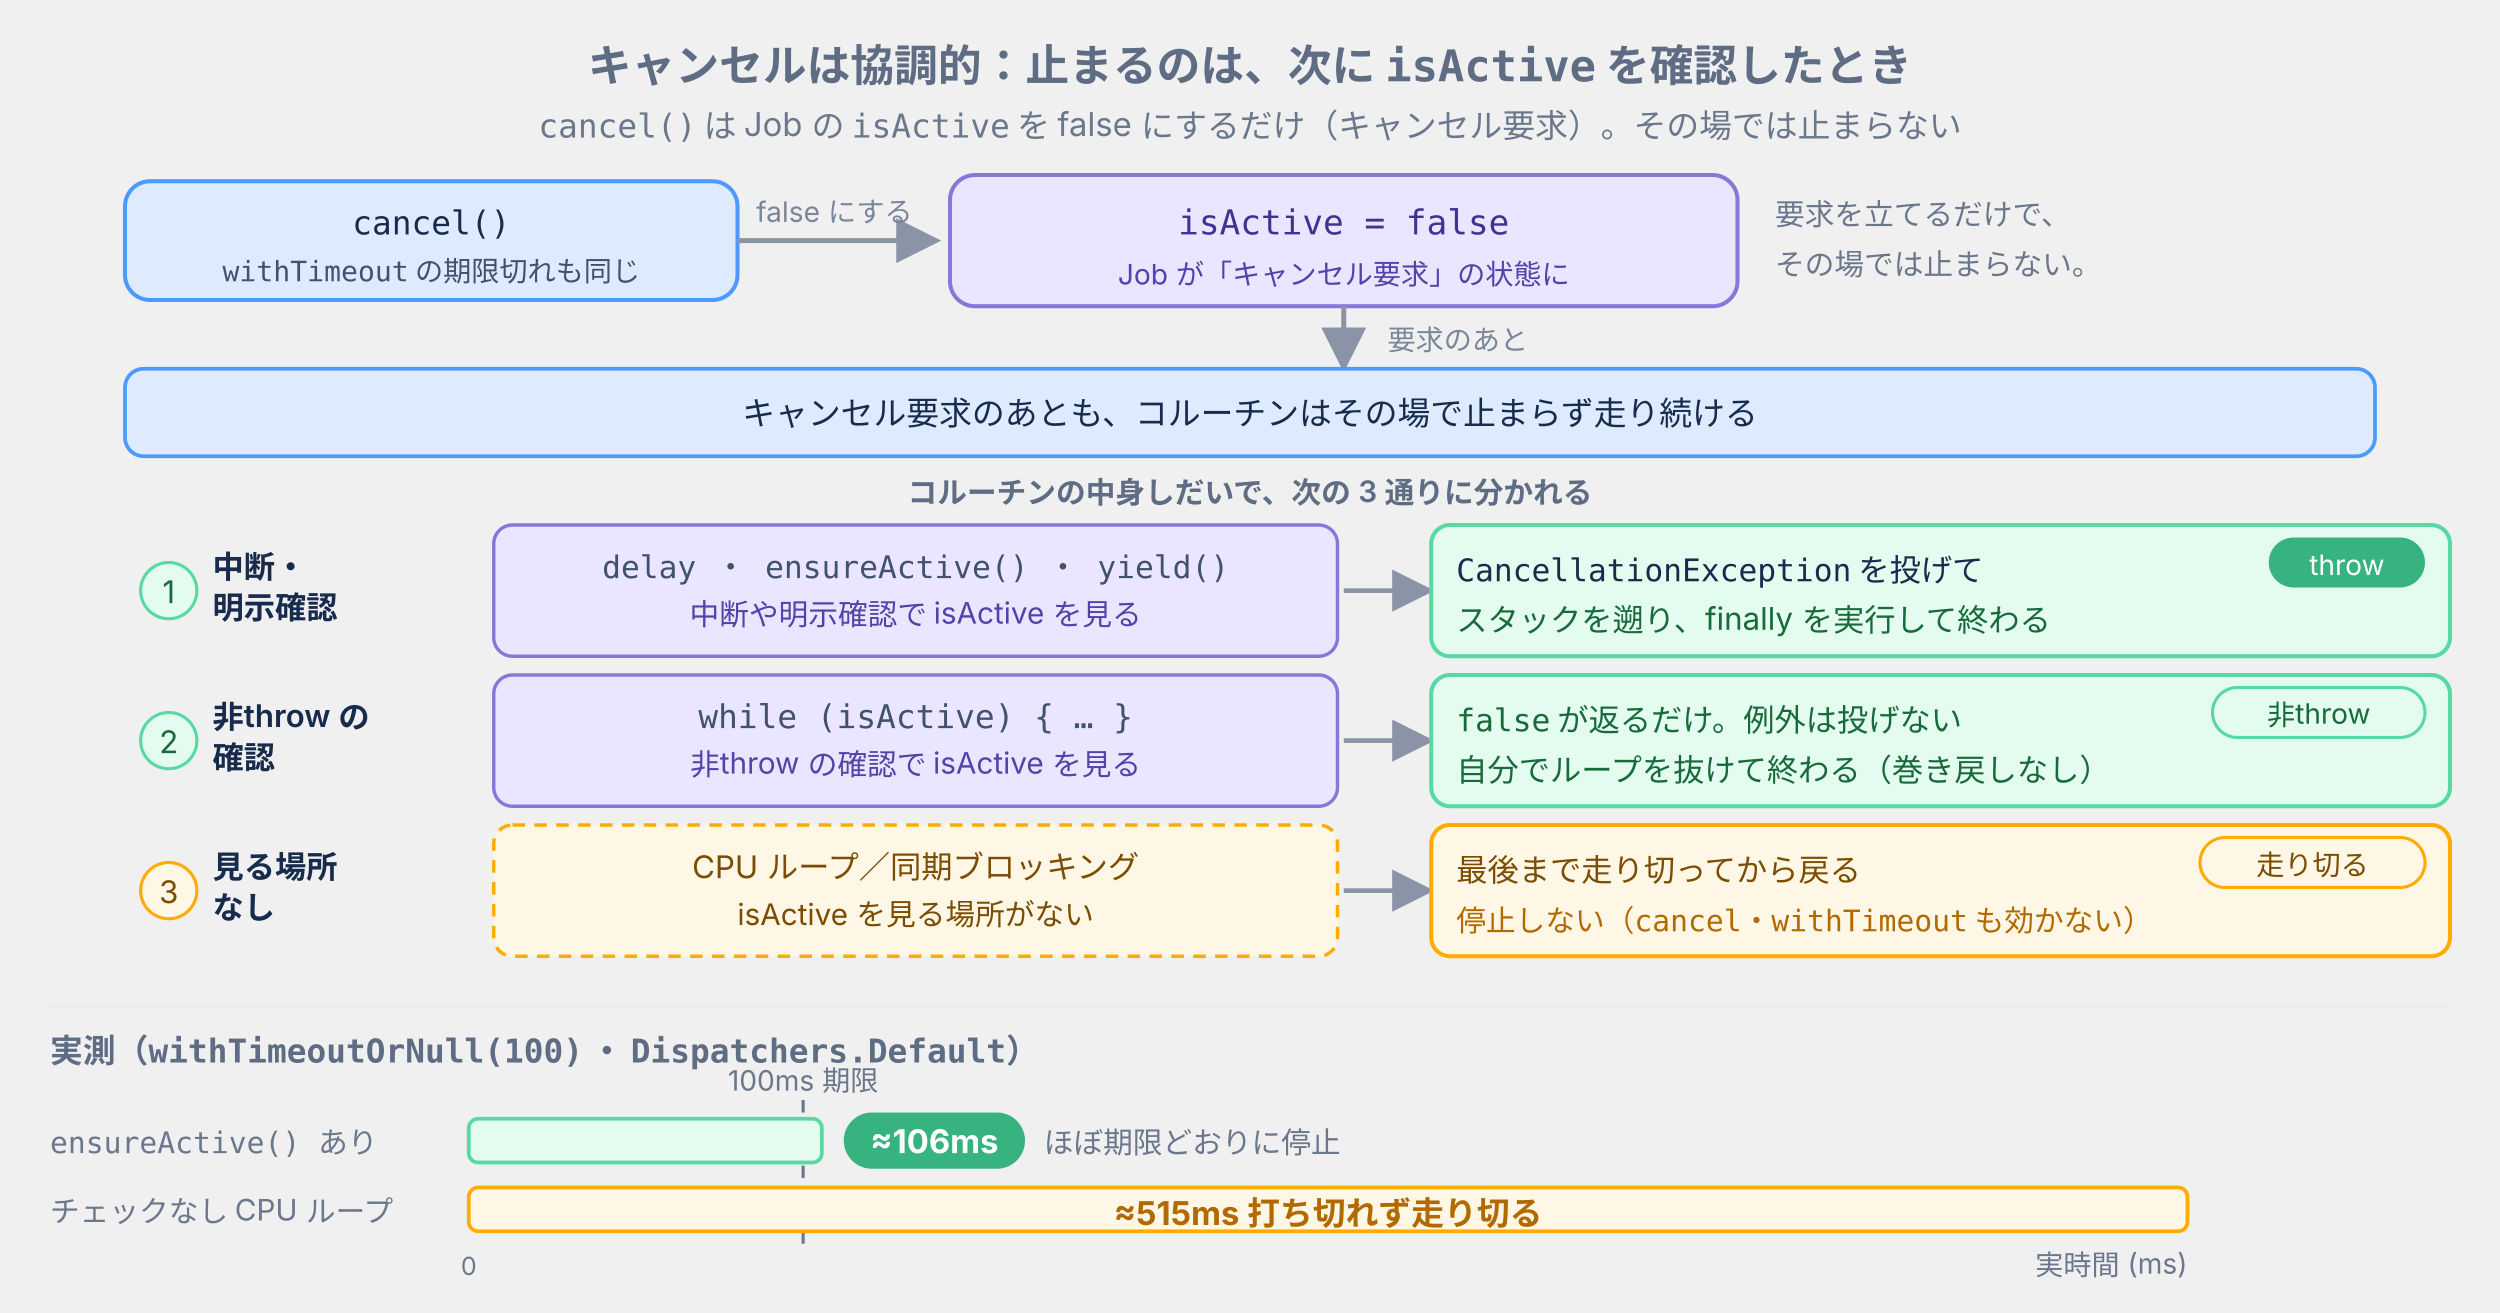
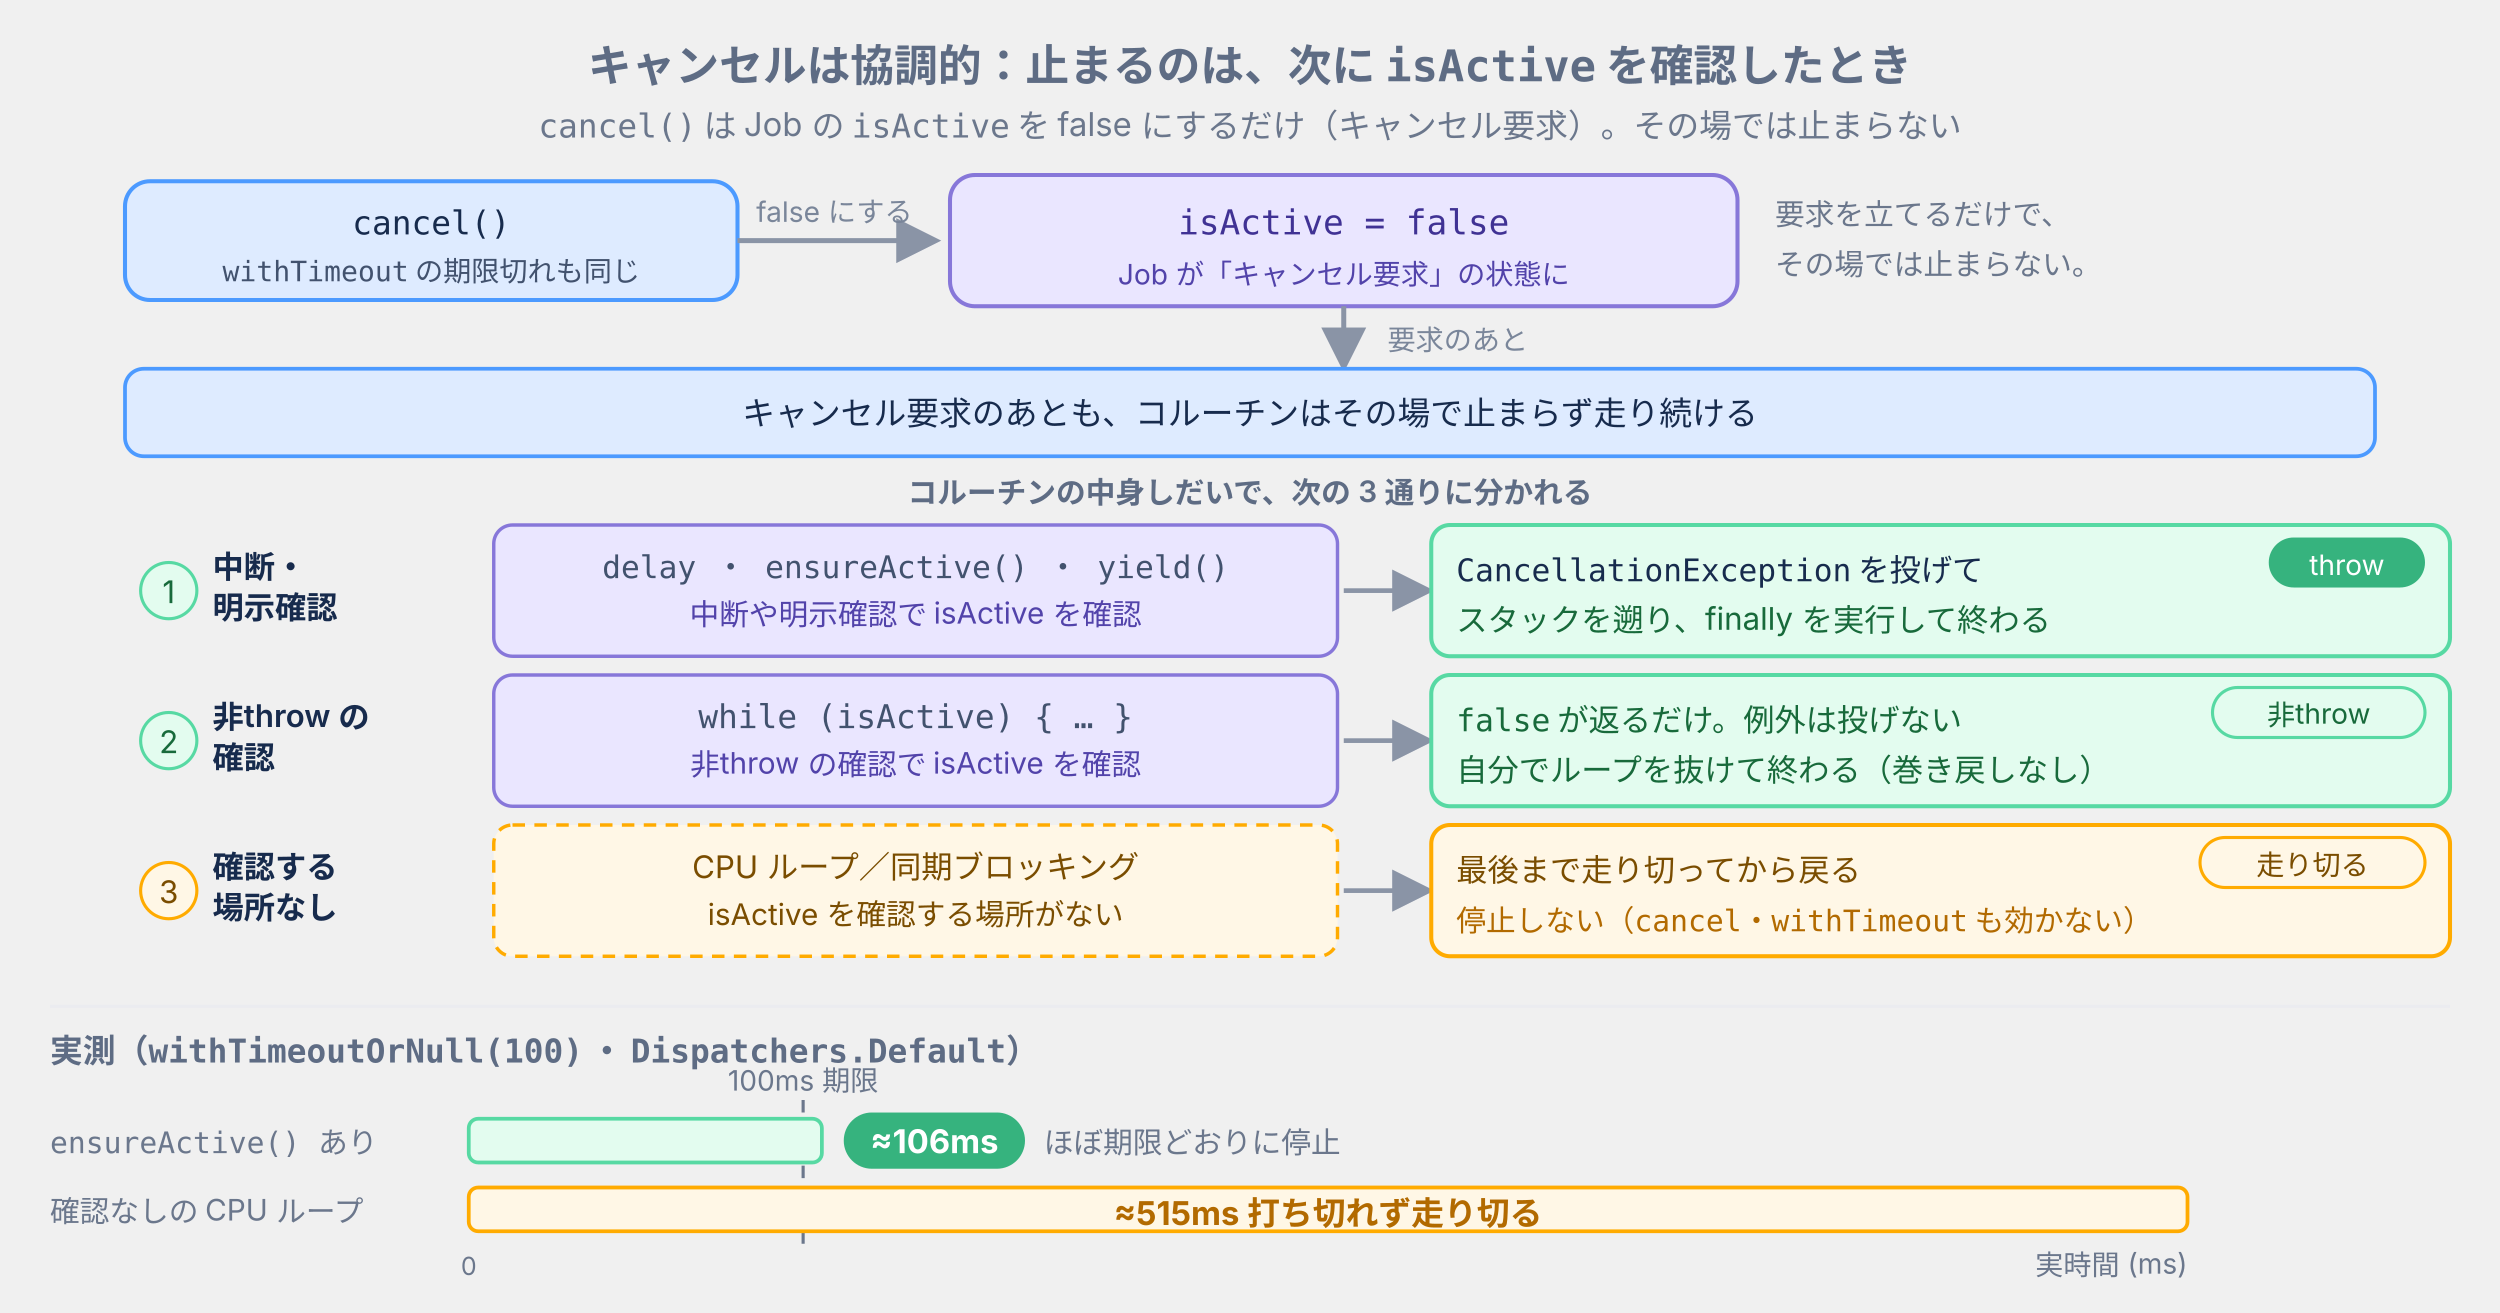
<svg xmlns="http://www.w3.org/2000/svg" width="800" height="420" viewBox="0 0 800 420" font-family="-apple-system, BlinkMacSystemFont, &quot;Hiragino Kaku Gothic ProN&quot;, &quot;Hiragino Sans&quot;, &quot;Noto Sans JP&quot;, Meiryo, sans-serif">
  <defs>
    <marker id="ah" markerWidth="9" markerHeight="9" refX="7" refY="4.5" orient="auto">
      <path d="M0,0 L9,4.5 L0,9 z" fill="#8A94A6" />
    </marker>
  </defs>
  <style>.mono{font-family:ui-monospace,SFMono-Regular,Menlo,Consolas,monospace}</style>
  <text x="400" y="26" text-anchor="middle" fill="#5E6C84" font-size="14" font-weight="700">キャンセルは協調的：止まるのは、次に <tspan class="mono">isActive</tspan> を確認したとき</text>
  <text x="400" y="44" text-anchor="middle" fill="#6B778C" font-size="10.5">
    <tspan class="mono">cancel()</tspan> は Job の <tspan class="mono">isActive</tspan> を false にするだけ（キャンセル要求）。その場では止まらない</text>
  <rect x="40" y="58" width="196" height="38" rx="8" fill="#DEEBFF" stroke="#4C9AFF" stroke-width="1.3" />
  <text x="138" y="75" text-anchor="middle" fill="#172B4D" font-size="10.5" class="mono">cancel()</text>
  <text x="138" y="90" text-anchor="middle" fill="#42526E" font-size="9">
    <tspan class="mono">withTimeout</tspan> の期限切れも同じ</text>
  <path d="M236,77 L298,77" fill="none" stroke="#8A94A6" stroke-width="1.6" marker-end="url(#ah)" />
  <text x="267" y="71" text-anchor="middle" fill="#7A869A" font-size="9">false にする</text>
  <rect x="304" y="56" width="252" height="42" rx="8" fill="#EAE6FF" stroke="#8777D9" stroke-width="1.3" />
  <text x="430" y="75" text-anchor="middle" fill="#403294" font-size="11" class="mono">isActive = false</text>
  <text x="430" y="91" text-anchor="middle" fill="#5243AA" font-size="9">Job が「キャンセル要求」の状態に</text>
  <text x="568" y="72" fill="#6B778C" font-size="9.5">要求を立てるだけで、</text>
  <text x="568" y="88" fill="#6B778C" font-size="9.5">その場では止まらない。</text>
  <path d="M430,98 L430,116" fill="none" stroke="#8A94A6" stroke-width="1.6" marker-end="url(#ah)" />
  <text x="444" y="112" fill="#7A869A" font-size="9">要求のあと</text>
  <rect x="40" y="118" width="720" height="28" rx="6" fill="#DEEBFF" stroke="#4C9AFF" stroke-width="1.2" />
  <text x="400" y="136" text-anchor="middle" fill="#172B4D" font-size="10.5">キャンセル要求のあとも、コルーチンはその場で止まらず走り続ける</text>
  <text x="400" y="161" text-anchor="middle" fill="#5E6C84" font-size="9.5" font-weight="600">コルーチンの中身しだいで、次の 3 通りに分かれる</text>
  <circle cx="54" cy="189" r="9" fill="#E3FCEF" stroke="#57D9A3" />
  <text x="54" y="193" text-anchor="middle" fill="#186A3B" font-size="10">1</text>
  <text x="68" y="185" fill="#172B4D" font-size="10" font-weight="600">中断・</text>
  <text x="68" y="198" fill="#172B4D" font-size="10" font-weight="600">明示確認</text>
  <rect x="158" y="168" width="270" height="42" rx="6" fill="#EAE6FF" stroke="#8777D9" stroke-width="1.1" />
  <text x="293" y="185" text-anchor="middle" fill="#42526E" font-size="10" class="mono">delay ・ ensureActive() ・ yield()</text>
-   <text x="293" y="200" text-anchor="middle" fill="#5243AA" font-size="9.5">中断や明示確認で isActive を見る</text>
+   <text x="293" y="200" text-anchor="middle" fill="#5243AA" font-size="9.5">中断や明示確認で isActive を確認</text>
  <path d="M430,189 L456,189" fill="none" stroke="#8A94A6" stroke-width="1.5" marker-end="url(#ah)" />
  <rect x="458" y="168" width="326" height="42" rx="6" fill="#E3FCEF" stroke="#57D9A3" stroke-width="1.3" />
  <rect x="726" y="172" width="50" height="16" rx="8" fill="#36B37E" />
  <text x="751" y="184" text-anchor="middle" fill="#FFFFFF" font-size="9">throw</text>
  <text x="466" y="186" fill="#172B4D" font-size="10">
    <tspan class="mono">CancellationException</tspan> を投げて</text>
  <text x="466" y="202" fill="#186A3B" font-size="10">スタックを遡り、finally を実行して終わる</text>
  <circle cx="54" cy="237" r="9" fill="#E3FCEF" stroke="#57D9A3" />
  <text x="54" y="241" text-anchor="middle" fill="#186A3B" font-size="10">2</text>
  <text x="68" y="233" fill="#172B4D" font-size="10" font-weight="600">非throw の</text>
  <text x="68" y="246" fill="#172B4D" font-size="10" font-weight="600">確認</text>
  <rect x="158" y="216" width="270" height="42" rx="6" fill="#EAE6FF" stroke="#8777D9" stroke-width="1.1" />
  <text x="293" y="233" text-anchor="middle" fill="#42526E" font-size="10.5" class="mono">while (isActive) { … }</text>
-   <text x="293" y="248" text-anchor="middle" fill="#5243AA" font-size="9.5">非throw の確認で isActive を見る</text>
+   <text x="293" y="248" text-anchor="middle" fill="#5243AA" font-size="9.5">非throw の確認で isActive を確認</text>
  <path d="M430,237 L456,237" fill="none" stroke="#8A94A6" stroke-width="1.5" marker-end="url(#ah)" />
  <rect x="458" y="216" width="326" height="42" rx="6" fill="#E3FCEF" stroke="#57D9A3" stroke-width="1.3" />
  <rect x="708" y="220" width="68" height="16" rx="8" fill="#E3FCEF" stroke="#57D9A3" />
  <text x="742" y="232" text-anchor="middle" fill="#186A3B" font-size="9">非throw</text>
  <text x="466" y="234" fill="#186A3B" font-size="10">
    <tspan class="mono">false</tspan> が返るだけ。例外は投げない</text>
  <text x="466" y="250" fill="#186A3B" font-size="10">自分でループを抜けて終わる（巻き戻しなし）</text>
  <circle cx="54" cy="285" r="9" fill="#FFF7E6" stroke="#FFAB00" />
  <text x="54" y="289" text-anchor="middle" fill="#7A4D00" font-size="10">3</text>
-   <text x="68" y="281" fill="#172B4D" font-size="10" font-weight="600">見る場所</text>
-   <text x="68" y="294" fill="#172B4D" font-size="10" font-weight="600">なし</text>
+   <text x="68" y="281" fill="#172B4D" font-size="10" font-weight="600">確認する</text>
+   <text x="68" y="294" fill="#172B4D" font-size="10" font-weight="600">場所なし</text>
  <rect x="158" y="264" width="270" height="42" rx="6" fill="#FFF7E6" stroke="#FFAB00" stroke-width="1.1" stroke-dasharray="4 3" />
  <text x="293" y="281" text-anchor="middle" fill="#7A4D00" font-size="10">CPU ループ／同期ブロッキング</text>
-   <text x="293" y="296" text-anchor="middle" fill="#7A4D00" font-size="9.5">isActive を見る場所がない</text>
+   <text x="293" y="296" text-anchor="middle" fill="#7A4D00" font-size="9.5">isActive を確認する場所がない</text>
  <path d="M430,285 L456,285" fill="none" stroke="#8A94A6" stroke-width="1.5" marker-end="url(#ah)" />
  <rect x="458" y="264" width="326" height="42" rx="6" fill="#FFF7E6" stroke="#FFAB00" stroke-width="1.3" />
  <rect x="704" y="268" width="72" height="16" rx="8" fill="#FFF7E6" stroke="#FFAB00" />
  <text x="740" y="280" text-anchor="middle" fill="#7A4D00" font-size="9">走り切る</text>
  <text x="466" y="282" fill="#7A4D00" font-size="10">最後まで走り切ってから戻る</text>
  <text x="466" y="298" fill="#B26A00" font-size="9.5">停止しない（<tspan class="mono">cancel</tspan>・<tspan class="mono">withTimeout</tspan> も効かない）</text>
  <line x1="16" y1="322" x2="784" y2="322" stroke="#EBECF0" stroke-width="1" />
  <text x="16" y="340" fill="#5E6C84" font-size="10.5" font-weight="600">実測（<tspan class="mono">withTimeoutOrNull(100)</tspan> ・ <tspan class="mono">Dispatchers.Default</tspan>）</text>
  <line x1="257" y1="352" x2="257" y2="398" stroke="#6B778C" stroke-width="1" stroke-dasharray="4 3" />
  <text x="257" y="349" text-anchor="middle" fill="#6B778C" font-size="9">100ms 期限</text>
  <rect x="150" y="358" width="113" height="14" rx="3" fill="#E3FCEF" stroke="#57D9A3" stroke-width="1.2" />
  <text x="16" y="369" fill="#6B778C" font-size="9.5" class="mono">ensureActive() あり</text>
  <rect x="270" y="356" width="58" height="18" rx="9" fill="#36B37E" />
  <text x="299" y="369" text-anchor="middle" fill="#FFFFFF" font-size="10.5" font-weight="700">≈106ms</text>
  <text x="334" y="369" fill="#6B778C" font-size="9.5">ほぼ期限どおりに停止</text>
  <rect x="150" y="380" width="550" height="14" rx="3" fill="#FFF7E6" stroke="#FFAB00" stroke-width="1.2" />
-   <text x="16" y="391" fill="#6B778C" font-size="9.5">チェックなし CPU ループ</text>
+   <text x="16" y="391" fill="#6B778C" font-size="9.5">確認なしの CPU ループ</text>
  <text x="425" y="392" text-anchor="middle" fill="#B26A00" font-size="10.5" font-weight="700">≈515ms  打ち切れず走り切る</text>
  <text x="150" y="408" text-anchor="middle" fill="#6B778C" font-size="8">0</text>
  <text x="700" y="408" text-anchor="end" fill="#6B778C" font-size="9">実時間 (ms)</text>
</svg>
